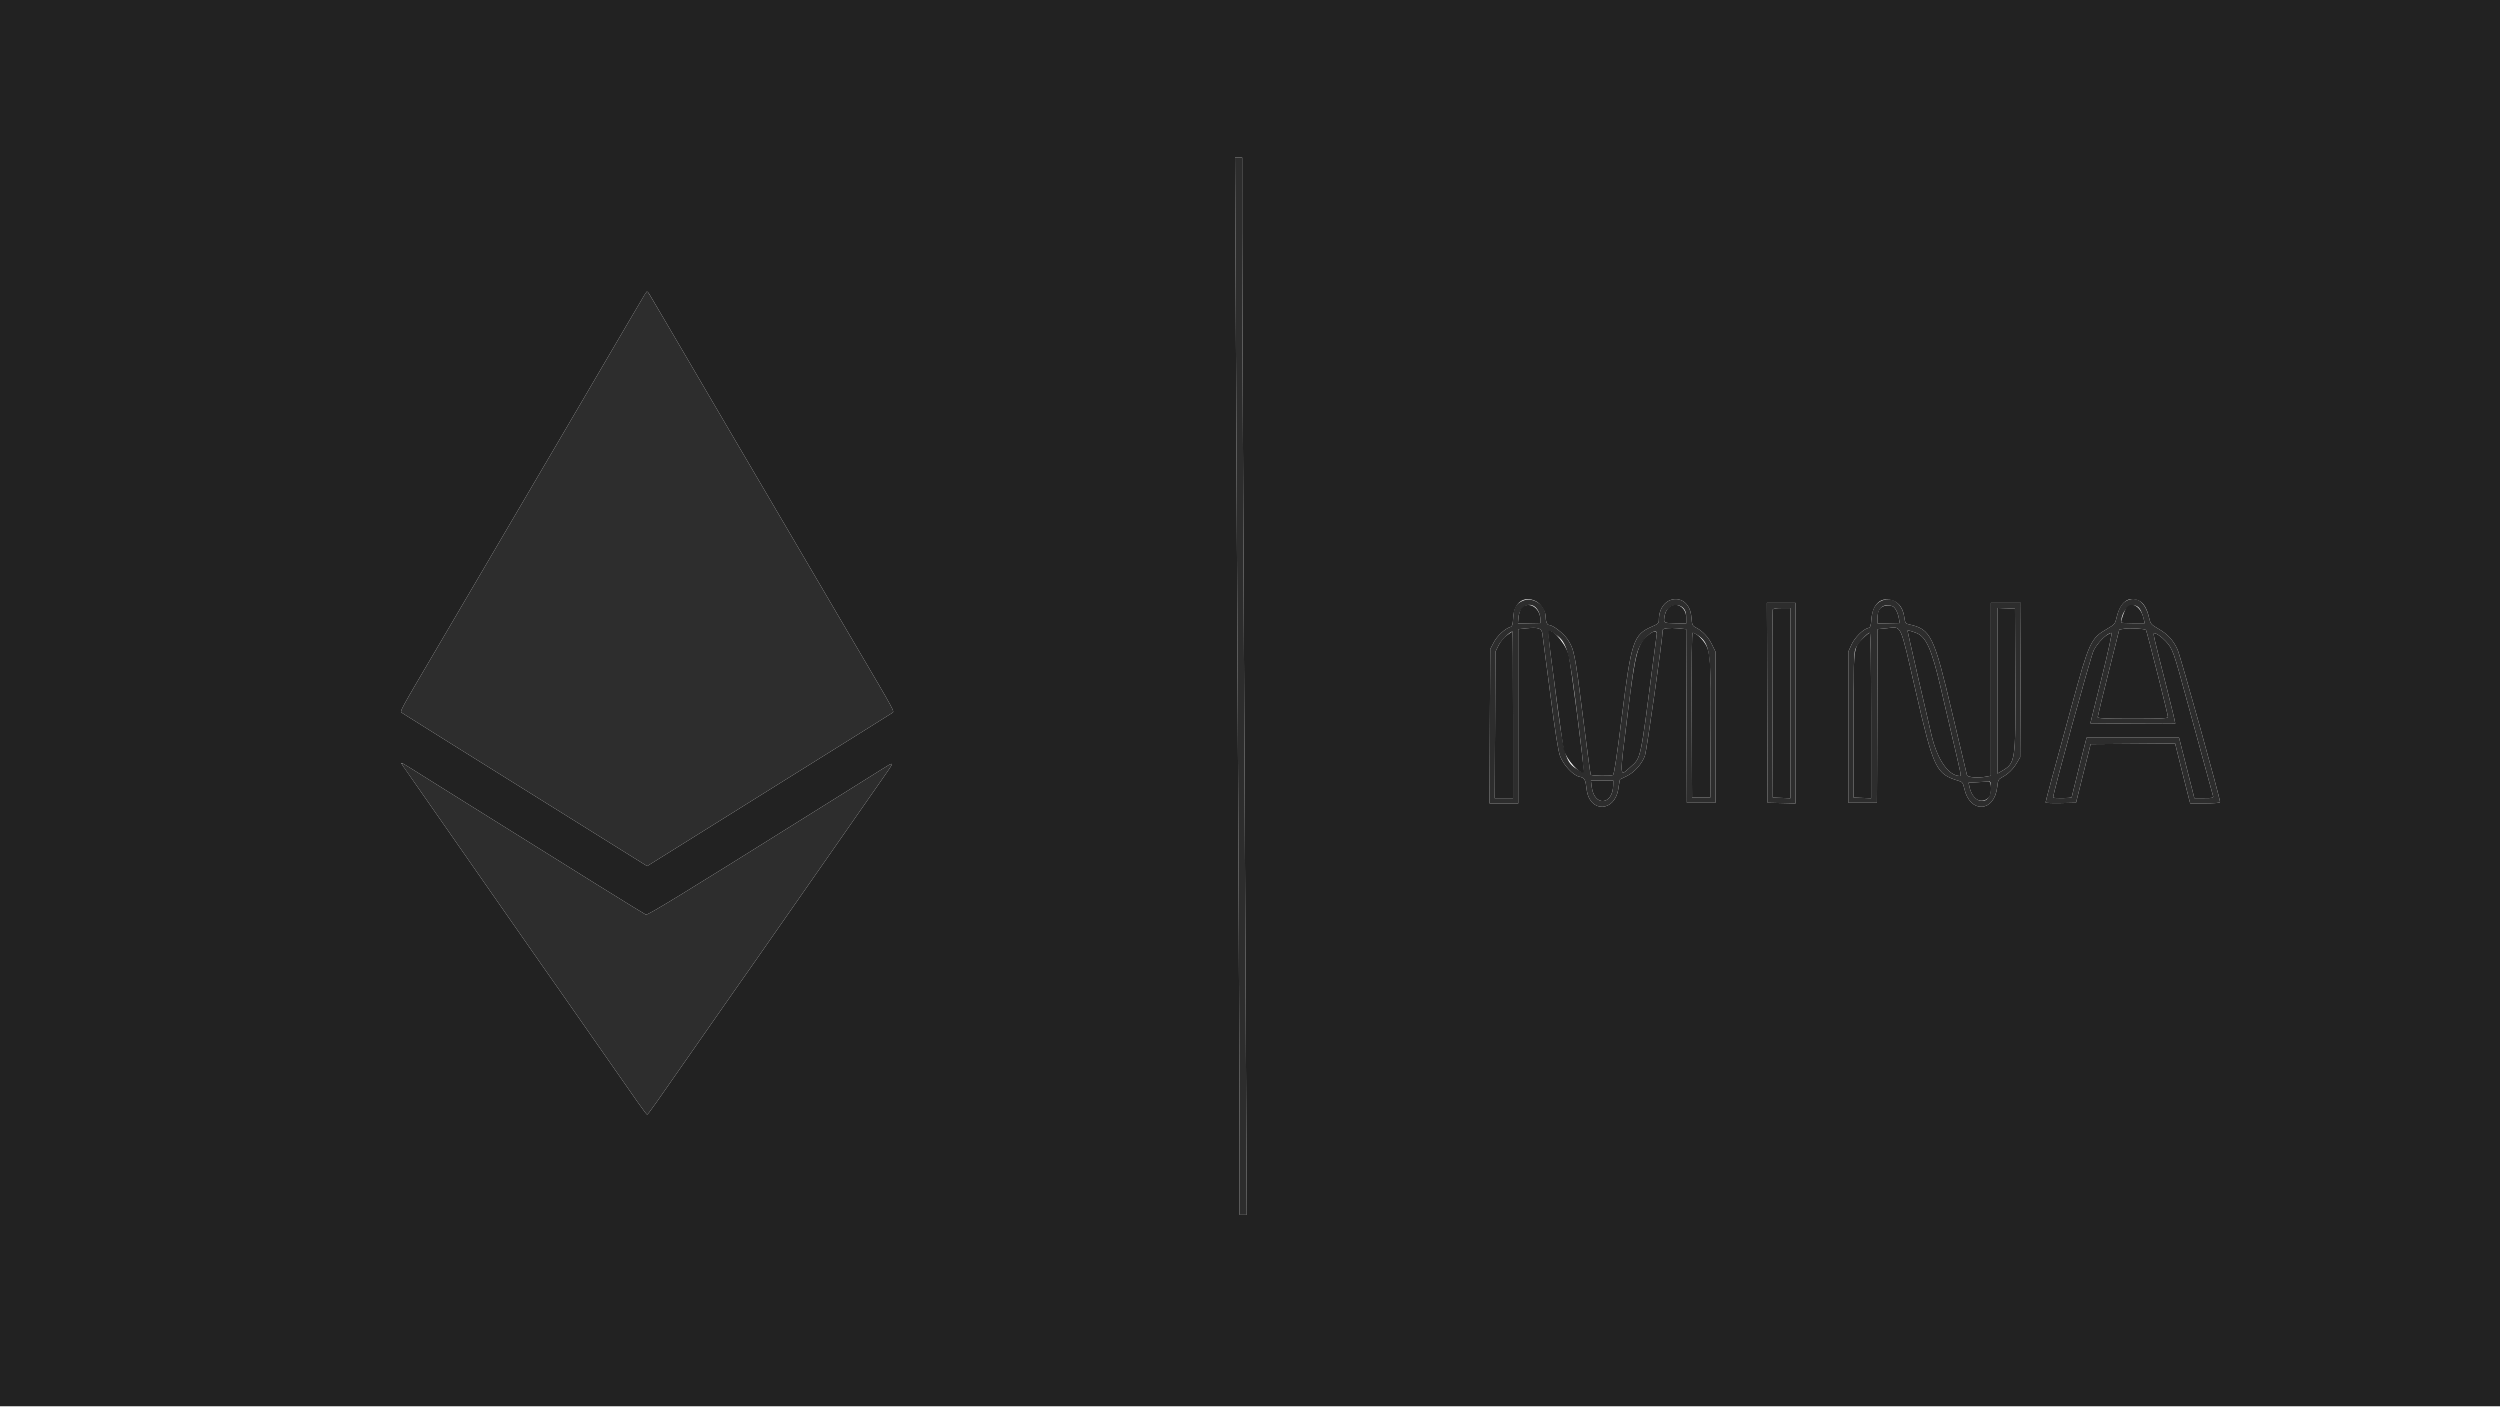
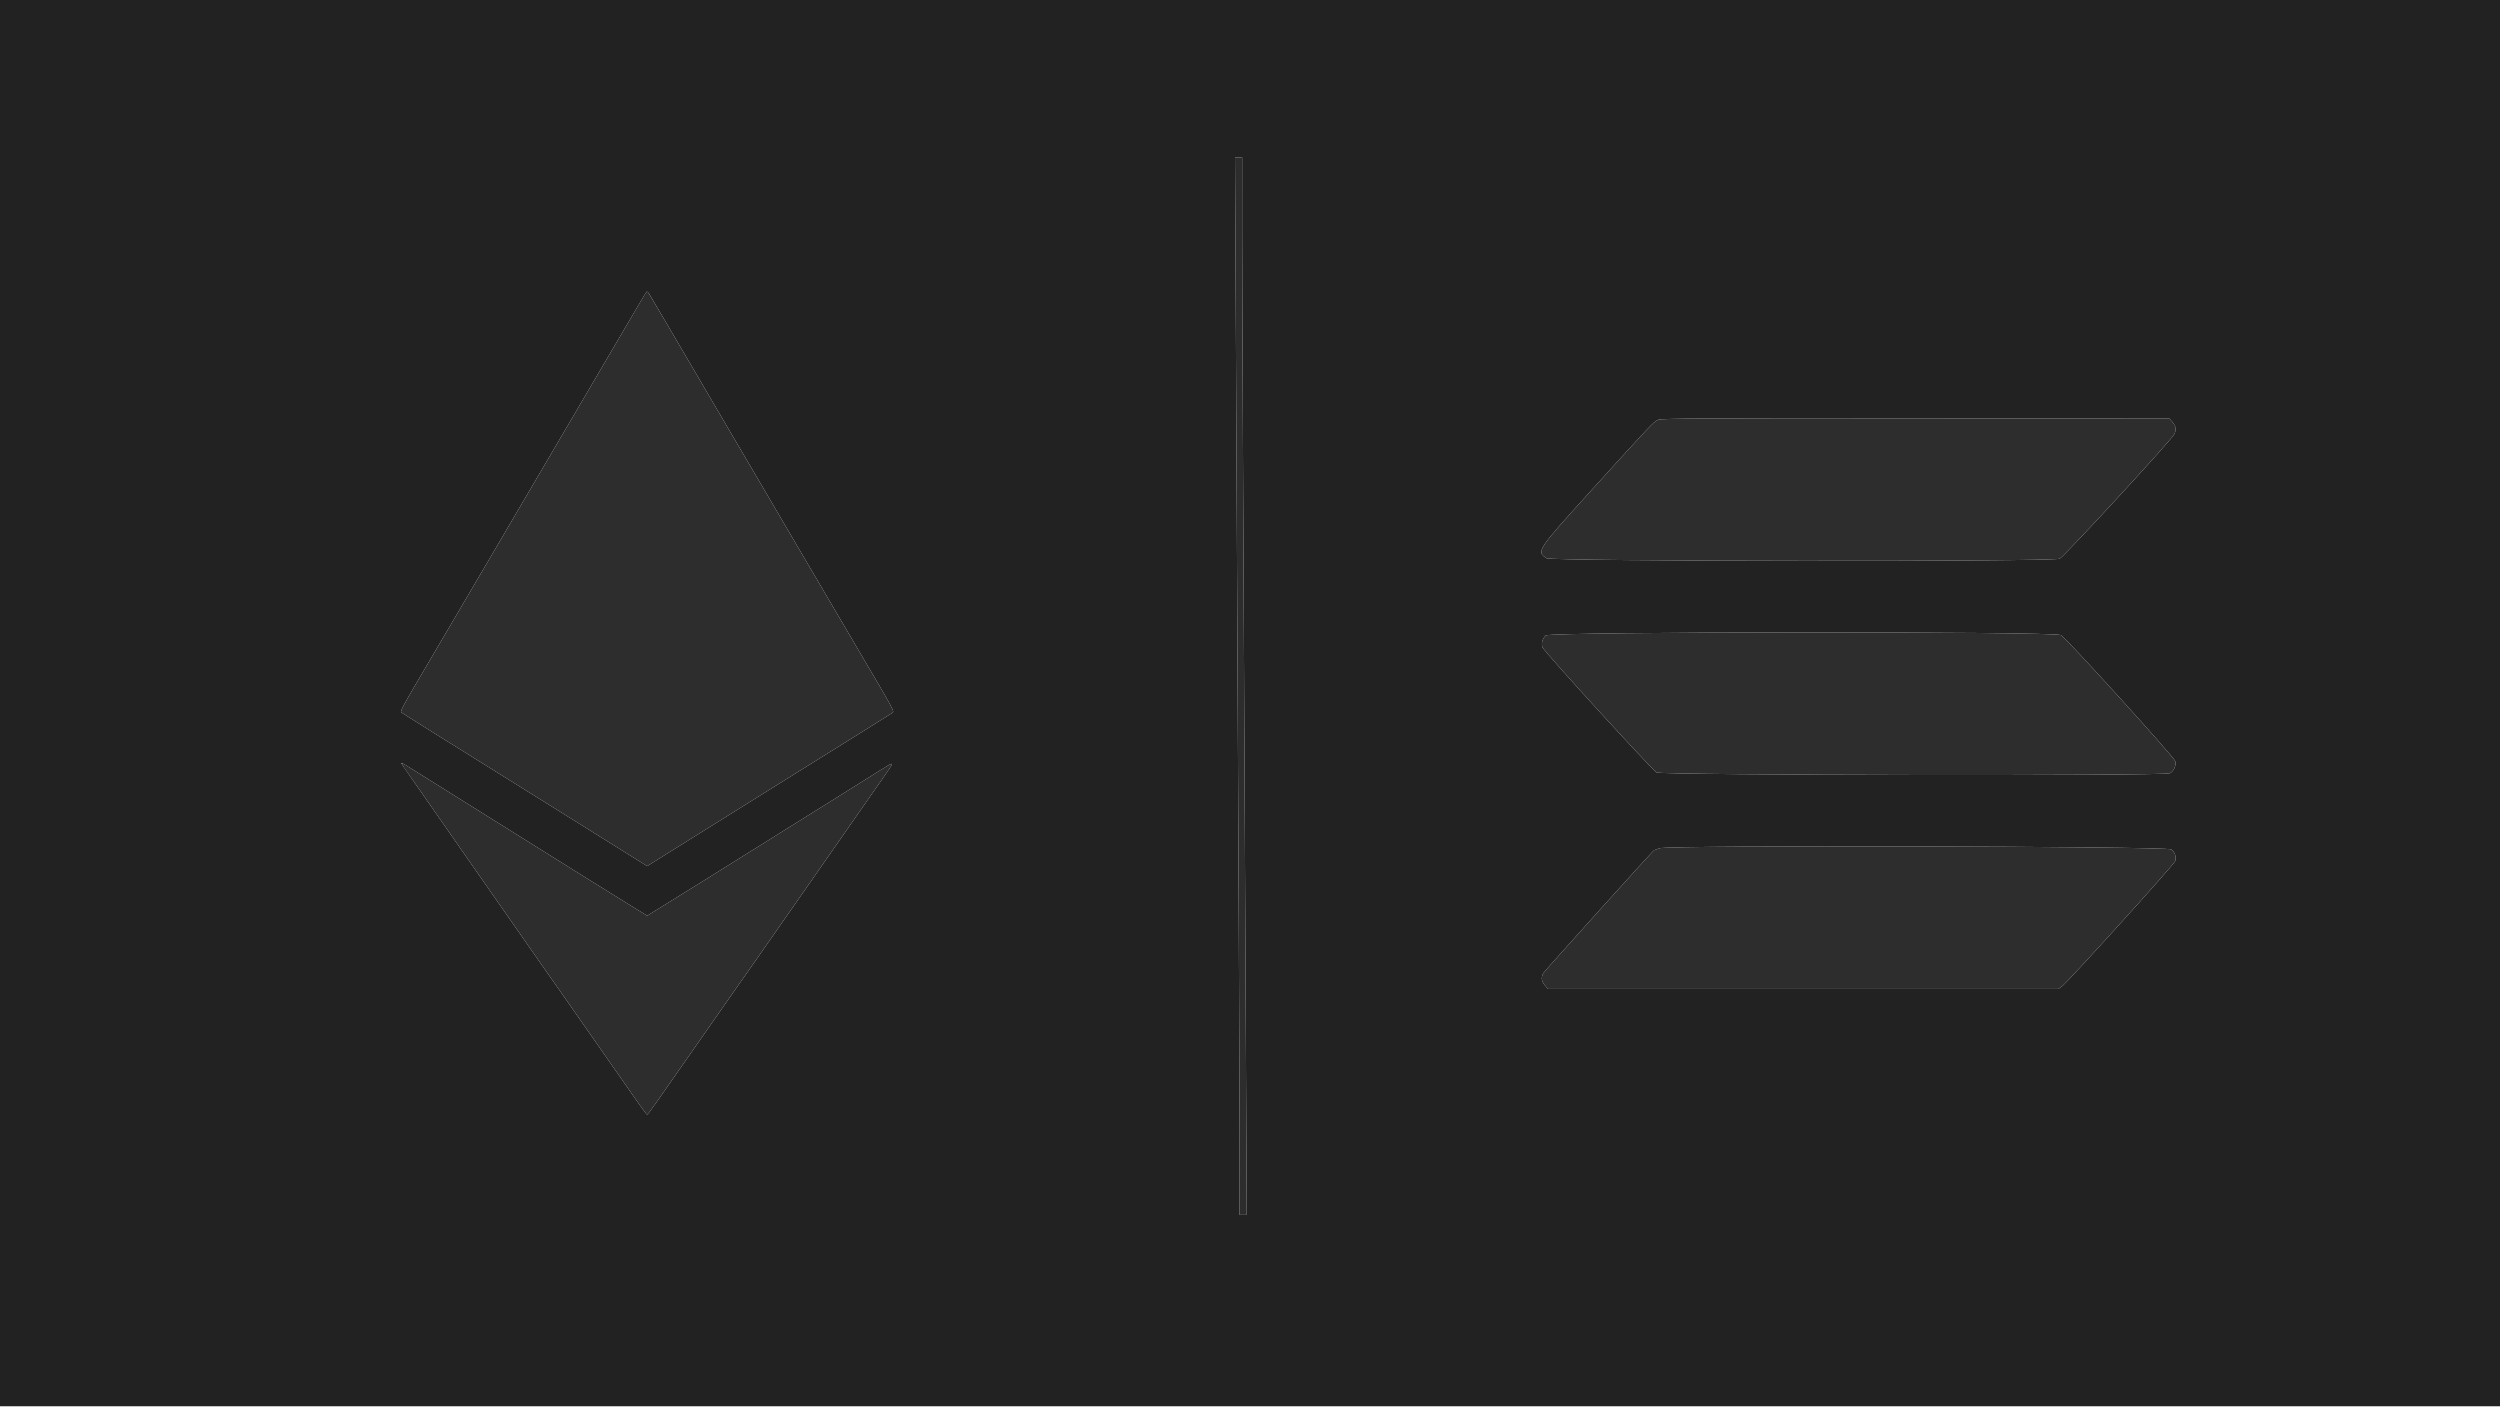
<svg xmlns="http://www.w3.org/2000/svg" version="1.1" viewBox="0 0 2560 1440" width="1280" height="720">
  <defs />
-   <g id="Canvas_1" fill="none" stroke-dasharray="none" stroke="none" fill-opacity="1" stroke-opacity="1">
+   <g id="Canvas_1" fill-opacity="1" stroke-dasharray="none" stroke-opacity="1" stroke="none" fill="none">
    <g id="Canvas_1: Layer 1">
      <g id="Group_2">
        <g id="Graphic_4">
-           <path d="M 1264.986 223.667 C 1267.571 727.853 1269.35 1114.79 1269.344 1172.333 L 1269.331 1244 L 1272.998 1244 L 1276.666 1244 L 1276.346 1181.67 C 1273.664 656.992 1271.987 291.942 1271.994 233.664 L 1272 161.331 L 1268.333 161.331 L 1264.666 161.331 L 1264.986 223.667 M 660.525 300.998 C 659.731 302.285 651.68 315.936 642.637 331.334 C 614.106 379.93 586.458 427.066 582.022 434.669 C 579.674 438.701 570.682 454.003 562.042 468.666 C 553.402 483.334 539.296 507.334 530.688 522.003 C 501.875 571.117 465.082 633.76 449.632 660 C 407.75 731.123 409.248 728.358 411.718 730.054 C 412.973 730.918 435.603 745.107 462.003 761.587 C 488.403 778.067 544.352 813.005 586.33 839.219 L 662.662 886.886 L 749.664 832.57 C 897.011 740.57 911.258 731.661 913.613 730.048 C 916.083 728.358 917.574 731.11 875.706 660 C 860.25 633.76 823.456 571.117 794.643 522.003 C 786.042 507.334 771.93 483.334 763.296 468.666 C 754.656 454.003 745.664 438.701 743.309 434.669 C 738.874 427.066 711.226 379.93 682.694 331.334 C 663.04 297.856 663.533 298.669 662.669 298.669 C 662.285 298.669 661.325 299.718 660.525 300.998 M 1559.334 615.206 C 1552.224 618.342 1550.125 621.952 1549.555 632.058 C 1549.139 639.43 1548.563 641.395 1546.656 642.003 C 1541.056 643.782 1533.171 651.059 1529.696 657.651 L 1526.003 664.666 L 1525.626 743.667 L 1525.254 822.669 L 1539.962 822.669 L 1554.669 822.669 L 1554.669 733.491 L 1554.669 644.314 L 1563.11 643.405 C 1574.874 642.144 1578.419 643.251 1579.328 648.467 C 1579.731 650.778 1583.354 678.323 1587.386 709.683 C 1592.563 749.965 1595.552 768.928 1597.549 774.272 C 1600.896 783.213 1610.81 793.901 1617.024 795.264 C 1622.656 796.506 1623.552 797.984 1624.685 808 C 1627.488 832.646 1653.741 832.038 1657.254 807.238 C 1657.939 802.368 1658.694 798.246 1658.918 798.074 C 1659.149 797.901 1662.176 796.416 1665.651 794.771 C 1673.491 791.059 1681.235 782.413 1684.41 773.843 C 1686.182 769.05 1702.573 653.446 1702.656 645.146 C 1702.675 643.366 1710.093 642.534 1718.214 643.405 L 1726.65 644.307 L 1726.989 733.152 L 1727.334 822.003 L 1742.003 822.003 L 1756.666 822.003 L 1756.666 744.666 L 1756.666 667.334 L 1753.011 659.891 C 1749.267 652.262 1743.539 646.24 1736.589 642.624 C 1733.005 640.755 1732.608 639.84 1731.974 631.955 C 1729.856 605.504 1698.726 608.314 1698.675 634.963 C 1698.669 638.042 1697.658 639.027 1692.013 641.453 C 1672.608 649.805 1670.496 656.038 1660.774 733.882 C 1655.84 773.363 1652.896 792.813 1651.731 793.6 C 1649.978 794.784 1630.093 794.547 1628.902 793.331 C 1628.544 792.966 1624.858 765.478 1620.704 732.243 C 1612.813 669.126 1611.898 664.57 1605.062 654.496 C 1600.941 648.422 1590.003 640 1586.234 640 C 1584.211 640 1582.714 636.147 1582.688 630.848 C 1582.618 619.418 1569.581 610.682 1559.334 615.206 M 1925.869 615.565 C 1920.096 618.445 1917.114 624.224 1916.326 634.054 C 1915.75 641.254 1915.238 642.566 1912.787 643.181 C 1907.603 644.486 1899.123 653.043 1895.853 660.275 L 1892.666 667.334 L 1892.666 744.666 L 1892.666 822.003 L 1907.334 822.003 L 1922.003 822.003 L 1922.342 733.133 L 1922.688 644.269 L 1931.674 643.373 C 1947.808 641.773 1945.158 636.096 1961.613 707.462 C 1980.179 787.981 1982.381 792.544 2005.99 799.68 C 2009.402 800.704 2010.202 801.85 2011.45 807.469 C 2017.19 833.331 2042.336 831.987 2045.184 805.67 C 2045.901 799.027 2046.483 797.843 2049.914 796.045 C 2056.179 792.768 2061.338 787.776 2065.133 781.331 L 2068.666 775.334 L 2069.043 696.333 L 2069.414 617.331 L 2054.042 617.331 L 2038.669 617.331 L 2038.669 705.83 L 2038.669 794.336 L 2034.502 795.168 C 2025.606 796.947 2014.893 796.154 2014.15 793.664 C 2013.773 792.384 2006.867 763.341 1998.816 729.12 C 1980.358 650.739 1977.19 644.282 1954.726 639.347 C 1951.328 638.598 1950.797 637.779 1950.016 632.109 C 1948.006 617.523 1937.03 609.997 1925.869 615.565 M 2177.018 615.418 C 2172.672 617.779 2169.414 623.571 2167.334 632.634 C 2165.92 638.803 2165.261 639.59 2157.907 643.84 C 2140.858 653.709 2139.354 656.96 2121.363 722.944 C 2113.306 752.493 2104 786.573 2100.691 798.675 C 2097.376 810.778 2094.669 821.146 2094.669 821.715 C 2094.669 822.285 2101.683 822.579 2110.259 822.374 L 2125.85 822.003 L 2133.338 792 L 2140.819 762.003 L 2184.077 761.664 L 2227.334 761.325 L 2233.875 787.661 C 2237.472 802.15 2240.947 815.949 2241.6 818.336 L 2242.79 822.669 L 2258.061 822.669 C 2267.955 822.669 2273.331 822.17 2273.331 821.248 C 2273.331 817.056 2232.736 671.488 2229.792 665.133 C 2225.254 655.334 2219.84 649.485 2210.093 643.84 C 2202.739 639.59 2202.08 638.803 2200.666 632.634 C 2196.922 616.307 2187.725 609.613 2177.018 615.418 M 1809.658 719.667 L 1810.003 822.003 L 1824.333 822.381 L 1838.669 822.758 L 1838.669 720.045 L 1838.669 617.331 L 1823.994 617.331 L 1809.318 617.331 L 1809.658 719.667 M 1572.685 622.208 C 1575.501 625.024 1577.338 629.856 1577.325 634.419 L 1577.318 638.003 L 1565.83 638.266 L 1554.342 638.528 L 1554.976 631.917 C 1556.013 621.126 1566.08 615.603 1572.685 622.208 M 1723.949 622.918 C 1725.894 625.005 1726.669 627.642 1726.669 632.179 L 1726.669 638.515 L 1715.341 638.259 C 1703.014 637.978 1703.123 638.067 1704.813 629.594 C 1706.675 620.301 1717.869 616.39 1723.949 622.918 M 1937.939 620.826 C 1940.602 621.85 1943.373 627.142 1944.48 633.331 L 1945.312 638.003 L 1933.99 638.259 L 1922.669 638.515 L 1922.669 632.179 C 1922.669 622.368 1929.235 617.491 1937.939 620.826 M 2192.211 625.331 C 2193.434 627.898 2194.81 631.853 2195.27 634.112 L 2196.115 638.221 L 2184.058 638.221 C 2177.427 638.221 2172.006 637.875 2172.006 637.446 C 2172.154 622.368 2186.675 613.664 2192.211 625.331 M 1833.331 720.064 L 1833.331 817.453 L 1824.333 817.062 L 1815.334 816.666 L 1814.989 721.331 C 1814.797 668.902 1814.931 625.248 1815.277 624.333 C 1815.699 623.232 1818.886 622.669 1824.627 622.669 L 1833.331 622.669 L 1833.331 720.064 M 2063.68 695.814 C 2064.083 780.57 2063.968 781.331 2049.478 789.741 L 2045.331 792.154 L 2045.331 707.347 L 2045.331 622.547 L 2054.336 622.938 L 2063.334 623.334 L 2063.68 695.814 M 2197.478 645.133 C 2198.413 646.131 2220.077 731.814 2220.032 734.336 C 2220.006 735.622 2211.898 736 2184 736 C 2156.07 736 2148.006 735.629 2148.038 734.336 C 2148.058 733.414 2153.043 712.864 2159.117 688.666 L 2170.157 644.666 L 2175.411 643.808 C 2181.203 642.867 2196.192 643.77 2197.478 645.133 M 1962.003 648.019 C 1972.333 651.891 1977.984 664.435 1987.238 704 C 1991.437 721.965 1996.358 742.97 1998.17 750.669 C 2008.237 793.427 2008.493 794.669 2007.104 794.656 C 1995.379 794.522 1983.981 778.31 1977.971 753.216 C 1972.282 729.453 1953.331 646.918 1953.331 645.901 C 1953.331 645.178 1956.442 645.939 1962.003 648.019 M 1549.331 732 L 1549.331 817.331 L 1539.968 817.331 L 1530.605 817.331 L 1530.97 742.336 L 1531.334 667.334 L 1534.509 660.883 C 1537.043 655.738 1546.202 646.669 1548.864 646.669 C 1549.126 646.669 1549.331 685.069 1549.331 732 M 1592.8 649.613 C 1604.813 657.843 1606.752 665.056 1615.27 733.331 C 1623.085 795.987 1623.027 792.39 1616.237 788.454 C 1602.893 780.717 1601.67 776.493 1592.602 706.413 C 1583.712 637.722 1583.693 643.373 1592.8 649.613 M 1696.486 649.664 C 1696.224 651.315 1694.509 664.365 1692.672 678.669 C 1679.782 778.982 1680.454 775.853 1669.626 785.382 C 1658.029 795.597 1658.234 799.36 1666.63 731.552 C 1673.606 675.213 1675.302 666.784 1681.498 657.766 C 1688.32 647.834 1697.568 642.842 1696.486 649.664 M 1738.125 650.202 C 1751.226 658.784 1752.154 665.574 1751.699 749.331 L 1751.334 816.666 L 1742.003 816.666 L 1732.666 816.666 L 1732.326 732.333 C 1732.09 674.483 1732.416 648 1733.37 648 C 1734.138 648 1736.275 648.992 1738.125 650.202 M 1916 732.73 L 1916 817.453 L 1907.002 817.062 L 1898.003 816.666 L 1898.003 743.334 C 1898.003 684.422 1898.362 668.979 1899.84 664.794 C 1901.638 659.686 1911.936 648 1914.63 648 C 1915.552 648 1916 675.68 1916 732.73 M 2152.07 694.336 L 2140.525 740.666 L 2183.795 741.018 C 2207.597 741.21 2227.258 741.184 2227.488 740.954 C 2227.718 740.73 2223.725 724.07 2218.624 703.936 C 2205.114 650.63 2204.826 649.402 2205.664 648.557 C 2206.752 647.469 2213.312 651.866 2217.728 656.64 C 2224.826 664.314 2225.773 666.95 2239.264 716.666 C 2245.331 739.008 2265.472 812.653 2266.163 815.002 C 2266.771 817.075 2265.747 817.331 2256.934 817.331 L 2247.021 817.331 L 2239.174 786.336 L 2231.334 755.334 L 2184.006 755.334 L 2136.672 755.334 L 2129.094 785.331 C 2124.922 801.83 2121.472 815.782 2121.421 816.333 C 2121.325 817.427 2103.526 817.747 2102.451 816.678 C 2101.344 815.565 2140.947 671.68 2143.93 666.003 C 2148.346 657.574 2157.792 648.275 2162.138 648.07 C 2163.008 648.026 2158.893 666.95 2152.07 694.336 M 413.498 785.664 C 415.149 788.051 420.506 795.699 425.389 802.669 C 433.952 814.867 472.019 869.466 496.038 904 C 506.445 918.95 543.917 972.646 554.662 988 C 556.966 991.302 565.606 1003.603 573.856 1015.334 C 582.106 1027.066 598.656 1050.765 610.643 1068 C 654.368 1130.867 661.792 1141.331 662.669 1141.331 C 663.539 1141.331 670.963 1130.867 714.688 1068 C 726.675 1050.765 743.232 1027.066 751.475 1015.334 C 759.725 1003.603 768.365 991.302 770.675 988 C 780.858 973.446 818.733 919.181 829.299 904 C 860.058 859.802 894.886 809.882 904.173 796.685 C 916.416 779.283 916.416 779.29 903.104 787.686 C 897.363 791.309 884.269 799.52 874.003 805.933 C 863.731 812.339 842.131 825.85 826.003 835.949 C 698.566 915.731 663.251 937.331 661.389 936.621 C 659.584 935.923 589.088 892.134 499.334 835.949 C 483.2 825.85 461.6 812.339 451.334 805.933 C 441.069 799.52 428.051 791.36 422.406 787.802 C 410.278 780.154 409.542 779.974 413.498 785.664 M 1651.923 804 C 1651.603 824.48 1632.602 826.214 1629.952 806.003 L 1629.075 799.334 L 1640.538 799.334 L 1651.994 799.334 L 1651.923 804 M 2038.669 807.238 C 2038.669 825.446 2020.582 824.198 2016.71 805.728 L 2015.814 801.459 L 2024.909 800.992 C 2029.907 800.736 2035.053 800.403 2036.333 800.262 C 2038.304 800.038 2038.669 801.133 2038.669 807.238" fill="#2d2d2d" />
+           <path d="M 1264.973 222.336 C 1268.339 889.869 1269.35 1109.229 1269.344 1170.336 L 1269.331 1244 L 1272.998 1244 L 1276.666 1244 L 1276.358 1183.002 C 1272.998 515.462 1271.987 296.102 1271.994 235.002 L 1272 161.331 L 1268.333 161.331 L 1264.666 161.331 L 1264.973 222.336 M 660.525 300.998 C 659.731 302.285 651.693 315.936 642.656 331.334 C 633.626 346.733 617.248 374.63 606.259 393.331 C 595.277 412.032 584.365 430.63 582.016 434.669 C 579.667 438.701 570.682 454.003 562.042 468.666 C 553.402 483.334 539.302 507.334 530.707 522.003 C 522.112 536.666 509.792 557.664 503.328 568.666 C 473.037 620.224 463.872 635.821 449.632 660 C 407.782 731.072 409.248 728.358 411.718 730.061 C 414.15 731.738 462.49 761.978 505.331 788.621 C 519.635 797.517 560.883 823.258 597.005 845.83 L 662.675 886.874 L 744.339 835.846 C 789.254 807.782 830.502 782.035 836 778.63 C 855.962 766.278 911.392 731.59 913.613 730.061 C 916.083 728.358 917.555 731.072 875.699 660 C 861.466 635.821 852.294 620.224 822.003 568.666 C 815.539 557.664 803.219 536.666 794.624 522.003 C 786.029 507.334 771.93 483.334 763.296 468.666 C 754.656 454.003 745.664 438.701 743.315 434.669 C 740.966 430.63 730.061 412.032 719.072 393.331 C 708.083 374.63 691.706 346.733 682.675 331.334 C 663.072 297.907 663.539 298.669 662.669 298.669 C 662.285 298.669 661.325 299.718 660.525 300.998 M 1698.003 429.85 C 1693.267 431.93 1690.861 434.47 1628.666 503.072 C 1573.766 563.629 1573.05 564.717 1583.629 571.648 C 1588.55 574.874 2101.459 575.354 2109.075 572.141 C 2113.254 570.381 2222.214 452.051 2226.285 444.864 C 2228.781 440.448 2228.307 436.506 2224.781 432.41 L 2221.562 428.666 L 1961.779 428.378 C 1749.293 428.147 1701.274 428.416 1698.003 429.85 M 1582.931 650.701 C 1579.302 654.086 1577.92 659.309 1579.654 663.098 C 1581.933 668.083 1691.834 788.538 1696.346 791.002 C 1701.658 793.894 2215.533 794.707 2221.85 791.827 C 2225.792 790.029 2228.608 783.942 2227.52 779.59 C 2226.458 775.379 2115.776 653.286 2110.336 650.336 C 2103.078 646.387 1587.174 646.752 1582.931 650.701 M 413.498 785.664 C 415.149 788.051 420.506 795.699 425.389 802.669 C 433.952 814.867 472.019 869.466 496.038 904 C 506.445 918.95 543.917 972.646 554.662 988 C 556.966 991.302 565.606 1003.603 573.856 1015.334 C 582.106 1027.066 598.656 1050.765 610.643 1068 C 654.368 1130.867 661.792 1141.331 662.669 1141.331 C 663.539 1141.331 670.963 1130.867 714.688 1068 C 726.675 1050.765 743.232 1027.066 751.475 1015.334 C 759.725 1003.603 768.365 991.302 770.675 988 C 780.858 973.446 818.733 919.181 829.299 904 C 860.058 859.802 894.886 809.882 904.173 796.685 C 916.416 779.283 916.416 779.29 903.104 787.686 C 897.363 791.309 884.269 799.52 874.003 805.933 C 863.731 812.339 842.131 825.843 826.003 835.942 C 726.125 898.432 698.784 915.482 675.667 929.696 L 662.669 937.69 L 649.664 929.696 C 626.547 915.482 599.213 898.432 499.334 835.942 C 483.2 825.843 461.6 812.339 451.334 805.933 C 441.069 799.52 428.051 791.36 422.406 787.802 C 410.278 780.154 409.542 779.974 413.498 785.664 M 1699.334 868.608 C 1696.403 869.722 1693.894 870.637 1693.766 870.65 C 1692.928 870.72 1581.683 994.176 1580.378 996.474 C 1577.882 1000.883 1578.362 1004.826 1581.882 1008.928 L 1585.101 1012.666 L 1846.451 1012.666 L 2107.802 1012.666 L 2111.571 1009.888 C 2117.773 1005.312 2226.618 884.915 2227.488 881.664 C 2228.717 877.062 2226.982 872.269 2223.187 869.786 C 2218.176 866.496 1707.942 865.357 1699.334 868.608" fill="#2d2d2d" />
        </g>
        <g id="Graphic_3">
-           <path d="M -15916157e-19 720 L -15916157e-19 1440 L 1280 1440 L 2560 1440 L 2560 720 L 2560 11368684e-20 L 1280 11368684e-20 L -15916157e-19 11368684e-20 L -15916157e-19 720 M 1271.994 233.664 C 1271.987 291.942 1273.664 656.992 1276.346 1181.67 L 1276.666 1244 L 1272.998 1244 L 1269.331 1244 L 1269.344 1172.333 C 1269.35 1114.79 1267.571 727.853 1264.986 223.667 L 1264.666 161.331 L 1268.333 161.331 L 1272 161.331 L 1271.994 233.664 M 664.806 300.998 C 665.6 302.285 673.651 315.936 682.694 331.334 C 711.226 379.93 738.874 427.066 743.309 434.669 C 745.664 438.701 754.656 454.003 763.296 468.666 C 771.93 483.334 786.042 507.334 794.643 522.003 C 823.456 571.117 860.25 633.76 875.706 660 C 917.574 731.11 916.083 728.358 913.613 730.048 C 911.258 731.661 897.011 740.57 749.664 832.57 L 662.662 886.886 L 586.33 839.219 C 544.352 813.005 488.403 778.067 462.003 761.587 C 435.603 745.107 412.973 730.918 411.718 730.054 C 409.248 728.358 407.75 731.123 449.632 660 C 465.082 633.76 501.875 571.117 530.688 522.003 C 539.296 507.334 553.402 483.334 562.042 468.666 C 570.682 454.003 579.674 438.701 582.022 434.669 C 586.458 427.066 614.106 379.93 642.637 331.334 C 662.298 297.856 661.798 298.669 662.669 298.669 C 663.046 298.669 664.013 299.718 664.806 300.998 M 1572.474 615.514 C 1577.414 617.869 1582.656 625.741 1582.688 630.848 C 1582.714 636.147 1584.211 640 1586.234 640 C 1590.003 640 1600.941 648.422 1605.062 654.496 C 1611.898 664.57 1612.813 669.126 1620.704 732.243 C 1624.858 765.478 1628.544 792.966 1628.902 793.331 C 1630.093 794.547 1649.978 794.784 1651.731 793.6 C 1652.896 792.813 1655.84 773.363 1660.774 733.882 C 1670.496 656.038 1672.608 649.805 1692.013 641.453 C 1697.658 639.027 1698.669 638.042 1698.675 634.963 C 1698.726 608.314 1729.856 605.504 1731.974 631.955 C 1732.608 639.84 1733.005 640.755 1736.589 642.624 C 1743.539 646.24 1749.267 652.262 1753.011 659.891 L 1756.666 667.334 L 1756.666 744.666 L 1756.666 822.003 L 1742.003 822.003 L 1727.334 822.003 L 1726.989 733.152 L 1726.65 644.307 L 1718.214 643.405 C 1710.093 642.534 1702.675 643.366 1702.656 645.146 C 1702.573 653.446 1686.182 769.05 1684.41 773.843 C 1681.235 782.413 1673.491 791.059 1665.651 794.771 C 1662.176 796.416 1659.149 797.901 1658.918 798.074 C 1658.694 798.246 1657.939 802.368 1657.254 807.238 C 1653.741 832.038 1627.488 832.646 1624.685 808 C 1623.552 797.984 1622.656 796.506 1617.024 795.264 C 1610.81 793.901 1600.896 783.213 1597.549 774.272 C 1595.552 768.928 1592.563 749.965 1587.386 709.683 C 1583.354 678.323 1579.731 650.778 1579.328 648.467 C 1578.419 643.251 1574.874 642.144 1563.11 643.405 L 1554.669 644.314 L 1554.669 733.491 L 1554.669 822.669 L 1539.962 822.669 L 1525.254 822.669 L 1525.626 743.667 L 1526.003 664.666 L 1529.696 657.651 C 1533.171 651.059 1541.056 643.782 1546.656 642.003 C 1548.563 641.395 1549.139 639.43 1549.555 632.058 C 1550.406 616.992 1560.422 609.766 1572.474 615.514 M 1939.213 615.366 C 1945.139 617.843 1948.845 623.584 1950.016 632.109 C 1950.797 637.779 1951.328 638.598 1954.726 639.347 C 1977.19 644.282 1980.358 650.739 1998.816 729.12 C 2006.867 763.341 2013.773 792.384 2014.15 793.664 C 2014.893 796.154 2025.606 796.947 2034.502 795.168 L 2038.669 794.336 L 2038.669 705.83 L 2038.669 617.331 L 2054.042 617.331 L 2069.414 617.331 L 2069.043 696.333 L 2068.666 775.334 L 2065.133 781.331 C 2061.338 787.776 2056.179 792.768 2049.914 796.045 C 2046.483 797.843 2045.901 799.027 2045.184 805.67 C 2042.336 831.987 2017.19 833.331 2011.45 807.469 C 2010.202 801.85 2009.402 800.704 2005.99 799.68 C 1982.381 792.544 1980.179 787.981 1961.613 707.462 C 1945.158 636.096 1947.808 641.773 1931.674 643.373 L 1922.688 644.269 L 1922.342 733.133 L 1922.003 822.003 L 1907.334 822.003 L 1892.666 822.003 L 1892.666 744.666 L 1892.666 667.334 L 1895.853 660.275 C 1899.123 653.043 1907.603 644.486 1912.787 643.181 C 1915.238 642.566 1915.75 641.254 1916.326 634.054 C 1917.632 617.747 1926.867 610.208 1939.213 615.366 M 2190.707 615.354 C 2195.29 617.722 2198.541 623.373 2200.666 632.634 C 2202.08 638.803 2202.739 639.59 2210.093 643.84 C 2219.84 649.485 2225.254 655.334 2229.792 665.133 C 2232.736 671.488 2273.331 817.056 2273.331 821.248 C 2273.331 822.17 2267.955 822.669 2258.061 822.669 L 2242.79 822.669 L 2241.6 818.336 C 2240.947 815.949 2237.472 802.15 2233.875 787.661 L 2227.334 761.325 L 2184.077 761.664 L 2140.819 762.003 L 2133.338 792 L 2125.85 822.003 L 2110.259 822.374 C 2101.683 822.579 2094.669 822.285 2094.669 821.715 C 2094.669 821.146 2097.376 810.778 2100.691 798.675 C 2104 786.573 2113.306 752.493 2121.363 722.944 C 2139.354 656.96 2140.858 653.709 2157.907 643.84 C 2165.261 639.59 2165.92 638.803 2167.334 632.634 C 2171.085 616.288 2179.904 609.766 2190.707 615.354 M 1838.669 720.045 L 1838.669 822.758 L 1824.333 822.381 L 1810.003 822.003 L 1809.658 719.667 L 1809.318 617.331 L 1823.994 617.331 L 1838.669 617.331 L 1838.669 720.045 M 1558.01 622.656 C 1556.659 624.147 1555.334 628.198 1554.976 631.917 L 1554.342 638.528 L 1565.83 638.266 L 1577.318 638.003 L 1577.325 634.419 C 1577.35 622.381 1565.043 614.886 1558.01 622.656 M 1708.198 622.758 C 1706.784 624.275 1705.261 627.354 1704.813 629.594 C 1703.123 638.067 1703.014 637.978 1715.341 638.259 L 1726.669 638.515 L 1726.669 632.179 C 1726.669 621.075 1715.213 615.238 1708.198 622.758 M 1925.382 622.918 C 1923.437 625.005 1922.669 627.642 1922.669 632.179 L 1922.669 638.515 L 1933.99 638.259 L 1945.312 638.003 L 1944.48 633.331 C 1943.373 627.142 1940.602 621.85 1937.939 620.826 C 1933.523 619.136 1928.064 620.045 1925.382 622.918 M 2176.992 623.021 C 2175.232 625.709 2172.032 634.97 2172.006 637.446 C 2172.006 637.875 2177.427 638.221 2184.058 638.221 L 2196.115 638.221 L 2195.27 634.112 C 2192.595 621.05 2182.355 614.835 2176.992 623.021 M 1815.277 624.333 C 1814.931 625.248 1814.797 668.902 1814.989 721.331 L 1815.334 816.666 L 1824.333 817.062 L 1833.331 817.453 L 1833.331 720.064 L 1833.331 622.669 L 1824.627 622.669 C 1818.886 622.669 1815.699 623.232 1815.277 624.333 M 2045.331 707.347 L 2045.331 792.154 L 2049.478 789.741 C 2063.968 781.331 2064.083 780.57 2063.68 695.814 L 2063.334 623.334 L 2054.336 622.938 L 2045.331 622.547 L 2045.331 707.347 M 2175.411 643.808 L 2170.157 644.666 L 2159.117 688.666 C 2153.043 712.864 2148.058 733.414 2148.038 734.336 C 2148.006 735.629 2156.07 736 2184 736 C 2211.898 736 2220.006 735.622 2220.032 734.336 C 2220.077 731.814 2198.413 646.131 2197.478 645.133 C 2196.192 643.77 2181.203 642.867 2175.411 643.808 M 1953.331 645.901 C 1953.331 646.918 1972.282 729.453 1977.971 753.216 C 1983.981 778.31 1995.379 794.522 2007.104 794.656 C 2008.493 794.669 2008.237 793.427 1998.17 750.669 C 1996.358 742.97 1991.437 721.965 1987.238 704 C 1977.984 664.435 1972.333 651.891 1962.003 648.019 C 1956.442 645.939 1953.331 645.178 1953.331 645.901 M 1543.046 650.547 C 1539.942 652.794 1536.352 657.139 1534.509 660.883 L 1531.334 667.334 L 1530.97 742.336 L 1530.605 817.331 L 1539.968 817.331 L 1549.331 817.331 L 1549.331 732 C 1549.331 685.069 1549.126 646.669 1548.864 646.669 C 1548.608 646.669 1545.99 648.41 1543.046 650.547 M 1585.331 648.461 C 1585.331 653.139 1600.045 763.219 1601.286 767.834 C 1603.917 777.6 1618.643 794.022 1621.741 790.65 C 1622.822 789.472 1608.25 676.826 1606.131 669.984 C 1601.939 656.448 1585.331 639.258 1585.331 648.461 M 1688.838 649.434 C 1676.762 658.931 1674.65 666.746 1666.63 731.552 C 1658.234 799.36 1658.029 795.597 1669.626 785.382 C 1680.454 775.853 1679.782 778.982 1692.672 678.669 C 1694.509 664.365 1696.224 651.315 1696.486 649.664 C 1697.107 645.773 1693.626 645.67 1688.838 649.434 M 1732.326 732.333 L 1732.666 816.666 L 1742.003 816.666 L 1751.334 816.666 L 1751.699 749.331 C 1752.102 674.867 1751.558 667.053 1745.376 658.061 C 1741.574 652.538 1736.16 648 1733.37 648 C 1732.416 648 1732.09 674.483 1732.326 732.333 M 1907.469 653.792 C 1897.754 663.507 1898.003 661.178 1898.003 743.334 L 1898.003 816.666 L 1907.002 817.062 L 1916 817.453 L 1916 732.73 C 1916 675.68 1915.552 648 1914.63 648 C 1913.882 648 1910.656 650.605 1907.469 653.792 M 2157.331 650.381 C 2152.499 653.638 2147.136 659.885 2143.93 666.003 C 2140.947 671.68 2101.344 815.565 2102.451 816.678 C 2103.526 817.747 2121.325 817.427 2121.421 816.333 C 2121.472 815.782 2124.922 801.83 2129.094 785.331 L 2136.672 755.334 L 2184.006 755.334 L 2231.334 755.334 L 2239.174 786.336 L 2247.021 817.331 L 2256.934 817.331 C 2265.747 817.331 2266.771 817.075 2266.163 815.002 C 2265.472 812.653 2245.331 739.008 2239.264 716.666 C 2225.773 666.95 2224.826 664.314 2217.728 656.64 C 2213.312 651.866 2206.752 647.469 2205.664 648.557 C 2204.826 649.402 2205.114 650.63 2218.624 703.936 C 2223.725 724.07 2227.718 740.73 2227.488 740.954 C 2227.258 741.184 2207.597 741.21 2183.795 741.018 L 2140.525 740.666 L 2152.07 694.336 C 2158.893 666.95 2163.008 648.026 2162.138 648.07 C 2161.331 648.109 2159.168 649.152 2157.331 650.381 M 422.406 787.802 C 428.051 791.36 441.069 799.52 451.334 805.933 C 461.6 812.339 483.2 825.85 499.334 835.949 C 589.088 892.134 659.584 935.923 661.389 936.621 C 663.251 937.331 698.566 915.731 826.003 835.949 C 842.131 825.85 863.731 812.339 874.003 805.933 C 884.269 799.52 897.363 791.309 903.104 787.686 C 916.416 779.29 916.416 779.283 904.173 796.685 C 894.886 809.882 860.058 859.802 829.299 904 C 818.733 919.181 780.858 973.446 770.675 988 C 768.365 991.302 759.725 1003.603 751.475 1015.334 C 743.232 1027.066 726.675 1050.765 714.688 1068 C 670.963 1130.867 663.539 1141.331 662.669 1141.331 C 661.792 1141.331 654.368 1130.867 610.643 1068 C 598.656 1050.765 582.106 1027.066 573.856 1015.334 C 565.606 1003.603 556.966 991.302 554.662 988 C 543.917 972.646 506.445 918.95 496.038 904 C 472.019 869.466 433.952 814.867 425.389 802.669 C 410.842 781.92 410.451 781.331 411.315 781.331 C 411.776 781.331 416.762 784.243 422.406 787.802 M 1629.952 806.003 C 1632.602 826.214 1651.603 824.48 1651.923 804 L 1651.994 799.334 L 1640.538 799.334 L 1629.075 799.334 L 1629.952 806.003 M 2024.909 800.992 L 2015.814 801.459 L 2016.71 805.728 C 2019.456 818.803 2029.082 824.058 2036.576 816.57 C 2039.725 813.414 2039.526 799.904 2036.333 800.262 C 2035.053 800.403 2029.907 800.736 2024.909 800.992" fill="#222" />
+           <path d="M 0 720 L 0 1440 L 1280 1440 L 2560 1440 L 2560 720 L 2560 0 L 1280 0 L 0 0 L 0 720 M 1271.994 235.002 C 1271.987 296.102 1272.998 515.462 1276.358 1183.002 L 1276.666 1244 L 1272.998 1244 L 1269.331 1244 L 1269.344 1170.336 C 1269.35 1109.229 1268.339 889.869 1264.973 222.336 L 1264.666 161.331 L 1268.333 161.331 L 1272 161.331 L 1271.994 235.002 M 664.806 300.998 C 665.6 302.285 673.645 315.936 682.675 331.334 C 691.706 346.733 708.083 374.63 719.072 393.331 C 730.061 412.032 740.966 430.63 743.315 434.669 C 745.664 438.701 754.656 454.003 763.296 468.666 C 771.93 483.334 786.029 507.334 794.624 522.003 C 803.219 536.666 815.539 557.664 822.003 568.666 C 852.294 620.224 861.466 635.821 875.699 660 C 917.555 731.072 916.083 728.358 913.613 730.061 C 911.392 731.59 855.962 766.278 836 778.63 C 830.502 782.035 789.254 807.782 744.339 835.846 L 662.675 886.874 L 597.005 845.83 C 560.883 823.258 519.635 797.517 505.331 788.621 C 462.49 761.978 414.15 731.738 411.718 730.061 C 409.248 728.358 407.782 731.072 449.632 660 C 463.872 635.821 473.037 620.224 503.328 568.666 C 509.792 557.664 522.112 536.666 530.707 522.003 C 539.302 507.334 553.402 483.334 562.042 468.666 C 570.682 454.003 579.667 438.701 582.016 434.669 C 584.365 430.63 595.277 412.032 606.259 393.331 C 617.248 374.63 633.626 346.733 642.656 331.334 C 662.266 297.907 661.798 298.669 662.669 298.669 C 663.046 298.669 664.013 299.718 664.806 300.998 M 2224.781 432.41 C 2228.307 436.506 2228.781 440.448 2226.285 444.864 C 2222.214 452.051 2113.254 570.381 2109.075 572.141 C 2101.459 575.354 1588.55 574.874 1583.629 571.648 C 1573.05 564.717 1573.766 563.629 1628.666 503.072 C 1690.861 434.47 1693.267 431.93 1698.003 429.85 C 1701.274 428.416 1749.293 428.147 1961.779 428.378 L 2221.562 428.666 L 2224.781 432.41 M 2110.336 650.336 C 2115.776 653.286 2226.458 775.379 2227.52 779.59 C 2228.608 783.942 2225.792 790.029 2221.85 791.827 C 2215.533 794.707 1701.658 793.894 1696.346 791.002 C 1691.834 788.538 1581.933 668.083 1579.654 663.098 C 1577.92 659.309 1579.302 654.086 1582.931 650.701 C 1587.174 646.752 2103.078 646.387 2110.336 650.336 M 422.406 787.802 C 428.051 791.36 441.069 799.52 451.334 805.933 C 461.6 812.339 483.2 825.843 499.334 835.942 C 599.213 898.432 626.547 915.482 649.664 929.696 L 662.669 937.69 L 675.667 929.696 C 698.784 915.482 726.125 898.432 826.003 835.942 C 842.131 825.843 863.731 812.339 874.003 805.933 C 884.269 799.52 897.363 791.309 903.104 787.686 C 916.416 779.29 916.416 779.283 904.173 796.685 C 894.886 809.882 860.058 859.802 829.299 904 C 818.733 919.181 780.858 973.446 770.675 988 C 768.365 991.302 759.725 1003.603 751.475 1015.334 C 743.232 1027.066 726.675 1050.765 714.688 1068 C 670.963 1130.867 663.539 1141.331 662.669 1141.331 C 661.792 1141.331 654.368 1130.867 610.643 1068 C 598.656 1050.765 582.106 1027.066 573.856 1015.334 C 565.606 1003.603 556.966 991.302 554.662 988 C 543.917 972.646 506.445 918.95 496.038 904 C 472.019 869.466 433.952 814.867 425.389 802.669 C 410.842 781.92 410.451 781.331 411.315 781.331 C 411.776 781.331 416.762 784.243 422.406 787.802 M 2223.187 869.786 C 2226.982 872.269 2228.717 877.062 2227.488 881.664 C 2226.618 884.915 2117.773 1005.312 2111.571 1009.888 L 2107.802 1012.666 L 1846.451 1012.666 L 1585.101 1012.666 L 1581.882 1008.928 C 1578.362 1004.826 1577.882 1000.883 1580.378 996.474 C 1581.683 994.176 1692.928 870.72 1693.766 870.65 C 1693.894 870.637 1696.403 869.722 1699.334 868.608 C 1707.942 865.357 2218.176 866.496 2223.187 869.786" fill="#222" />
        </g>
      </g>
    </g>
  </g>
</svg>
